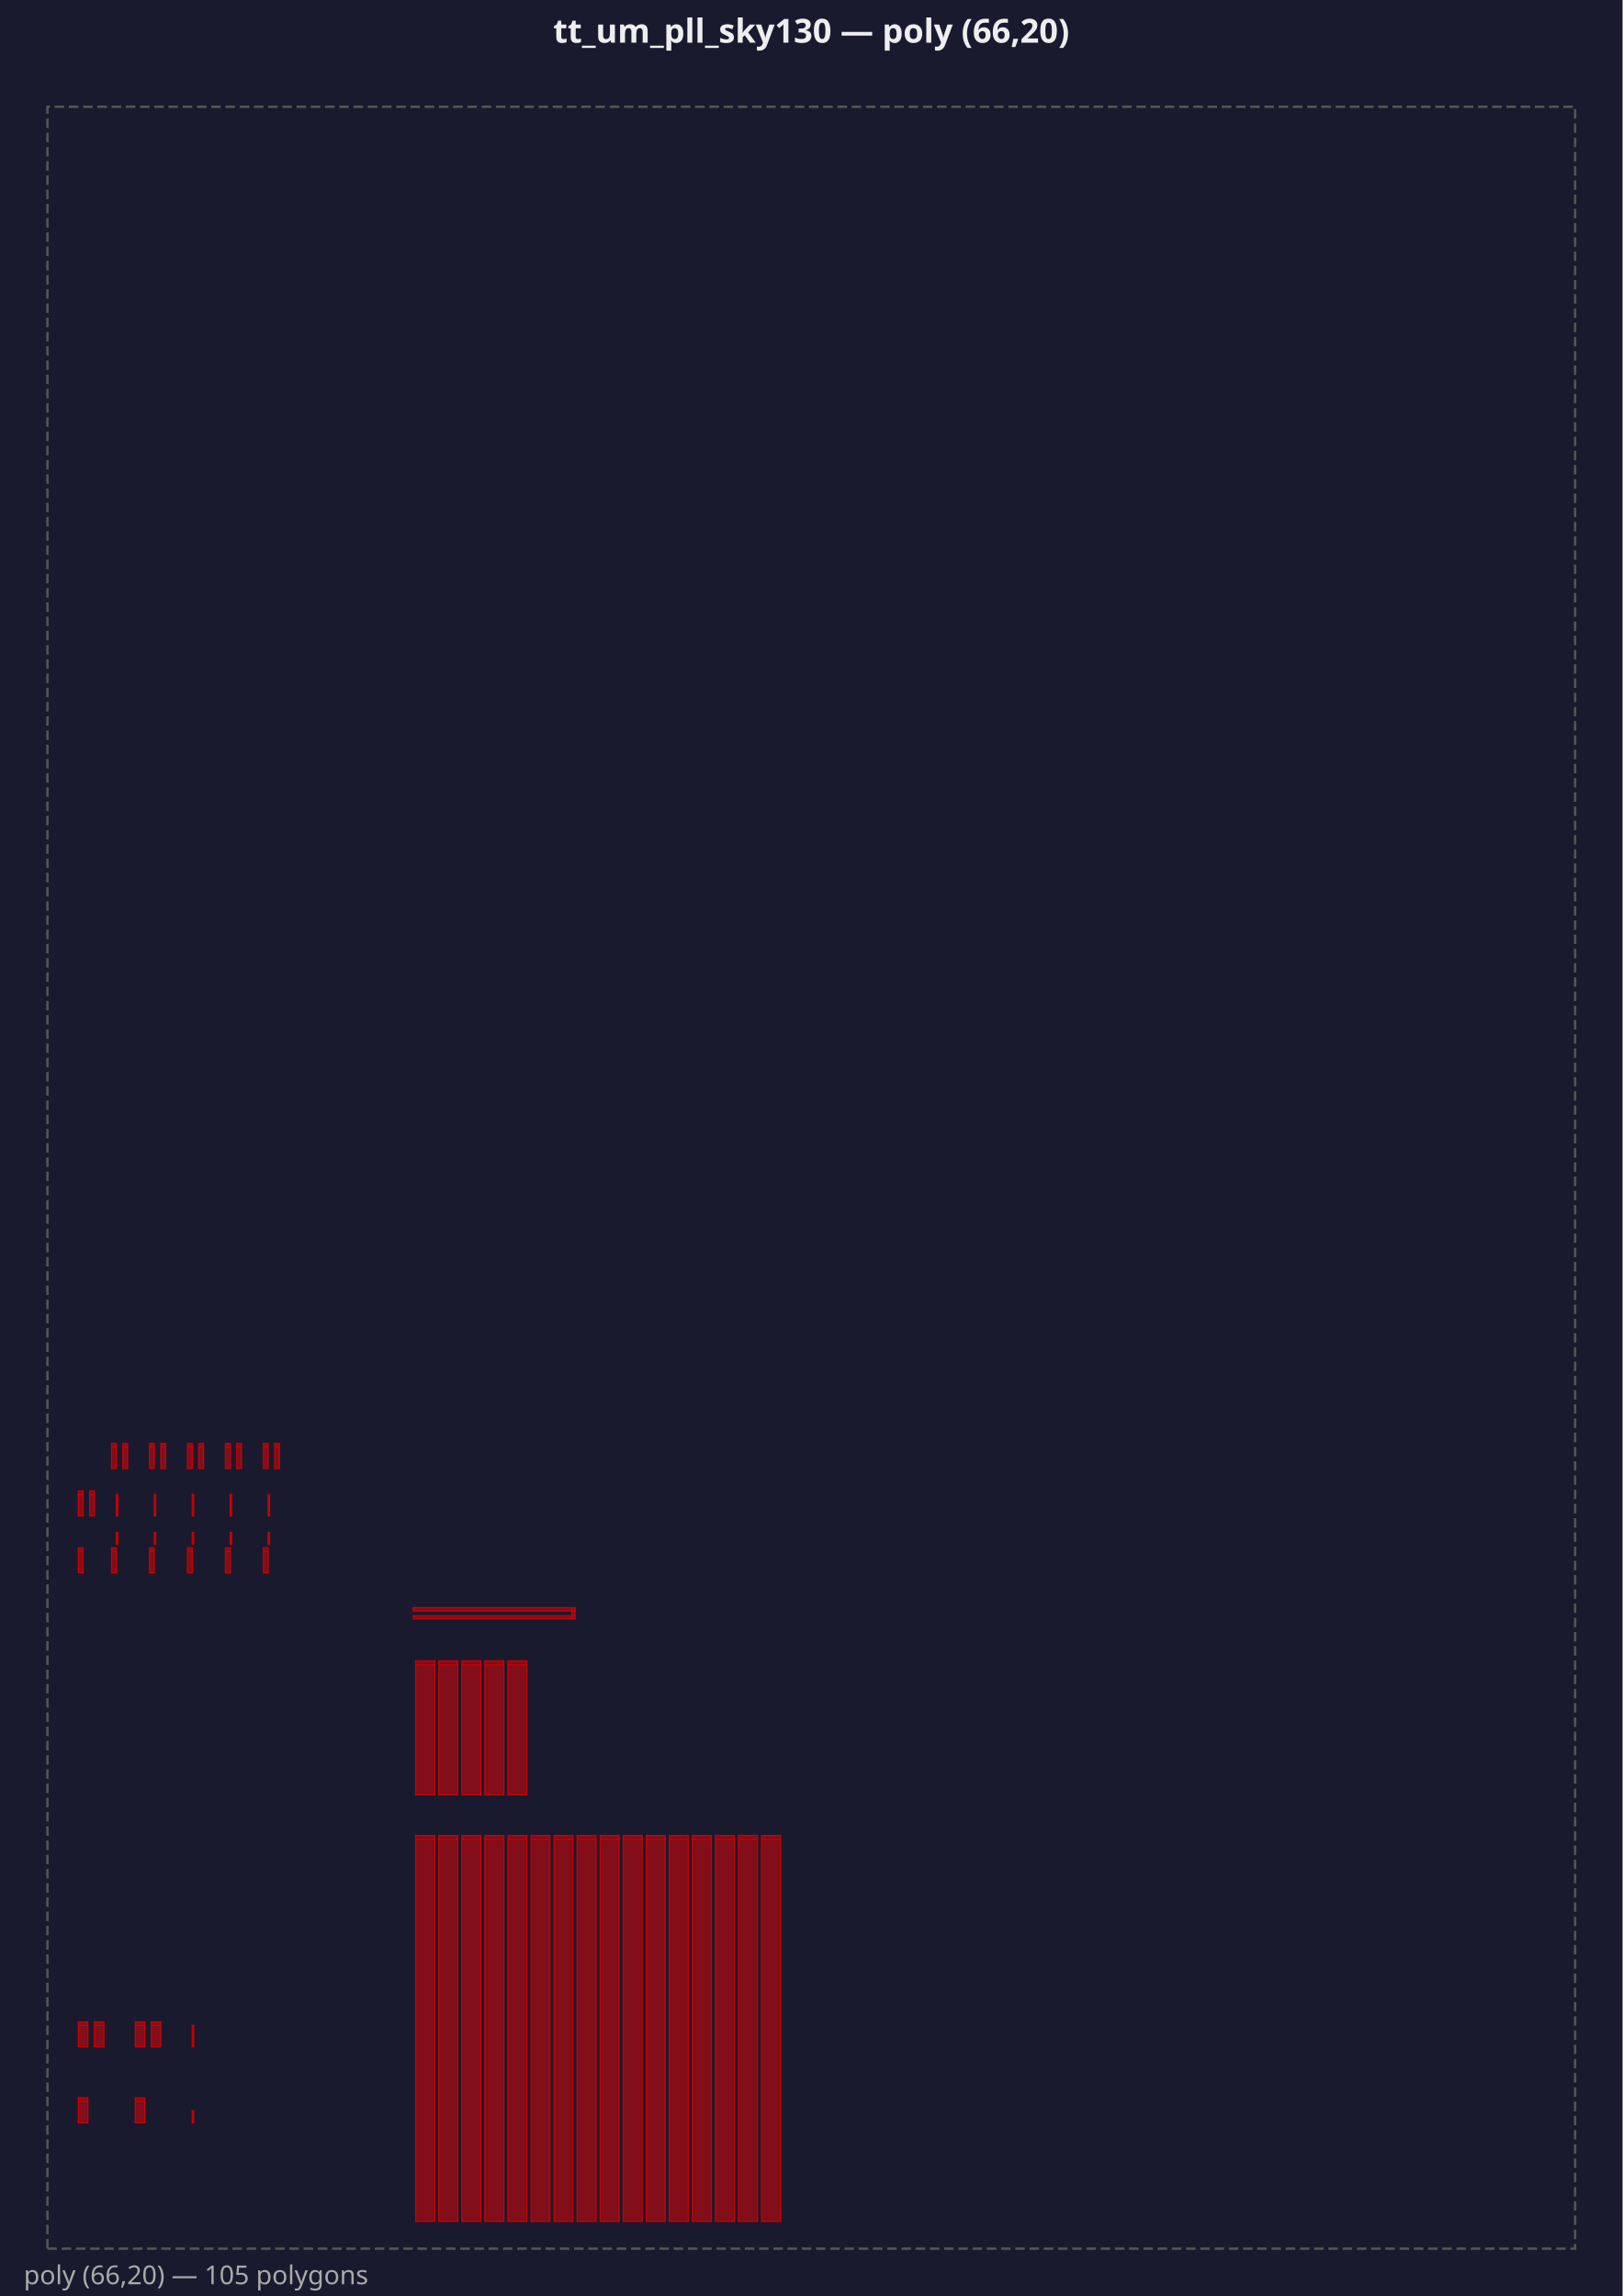
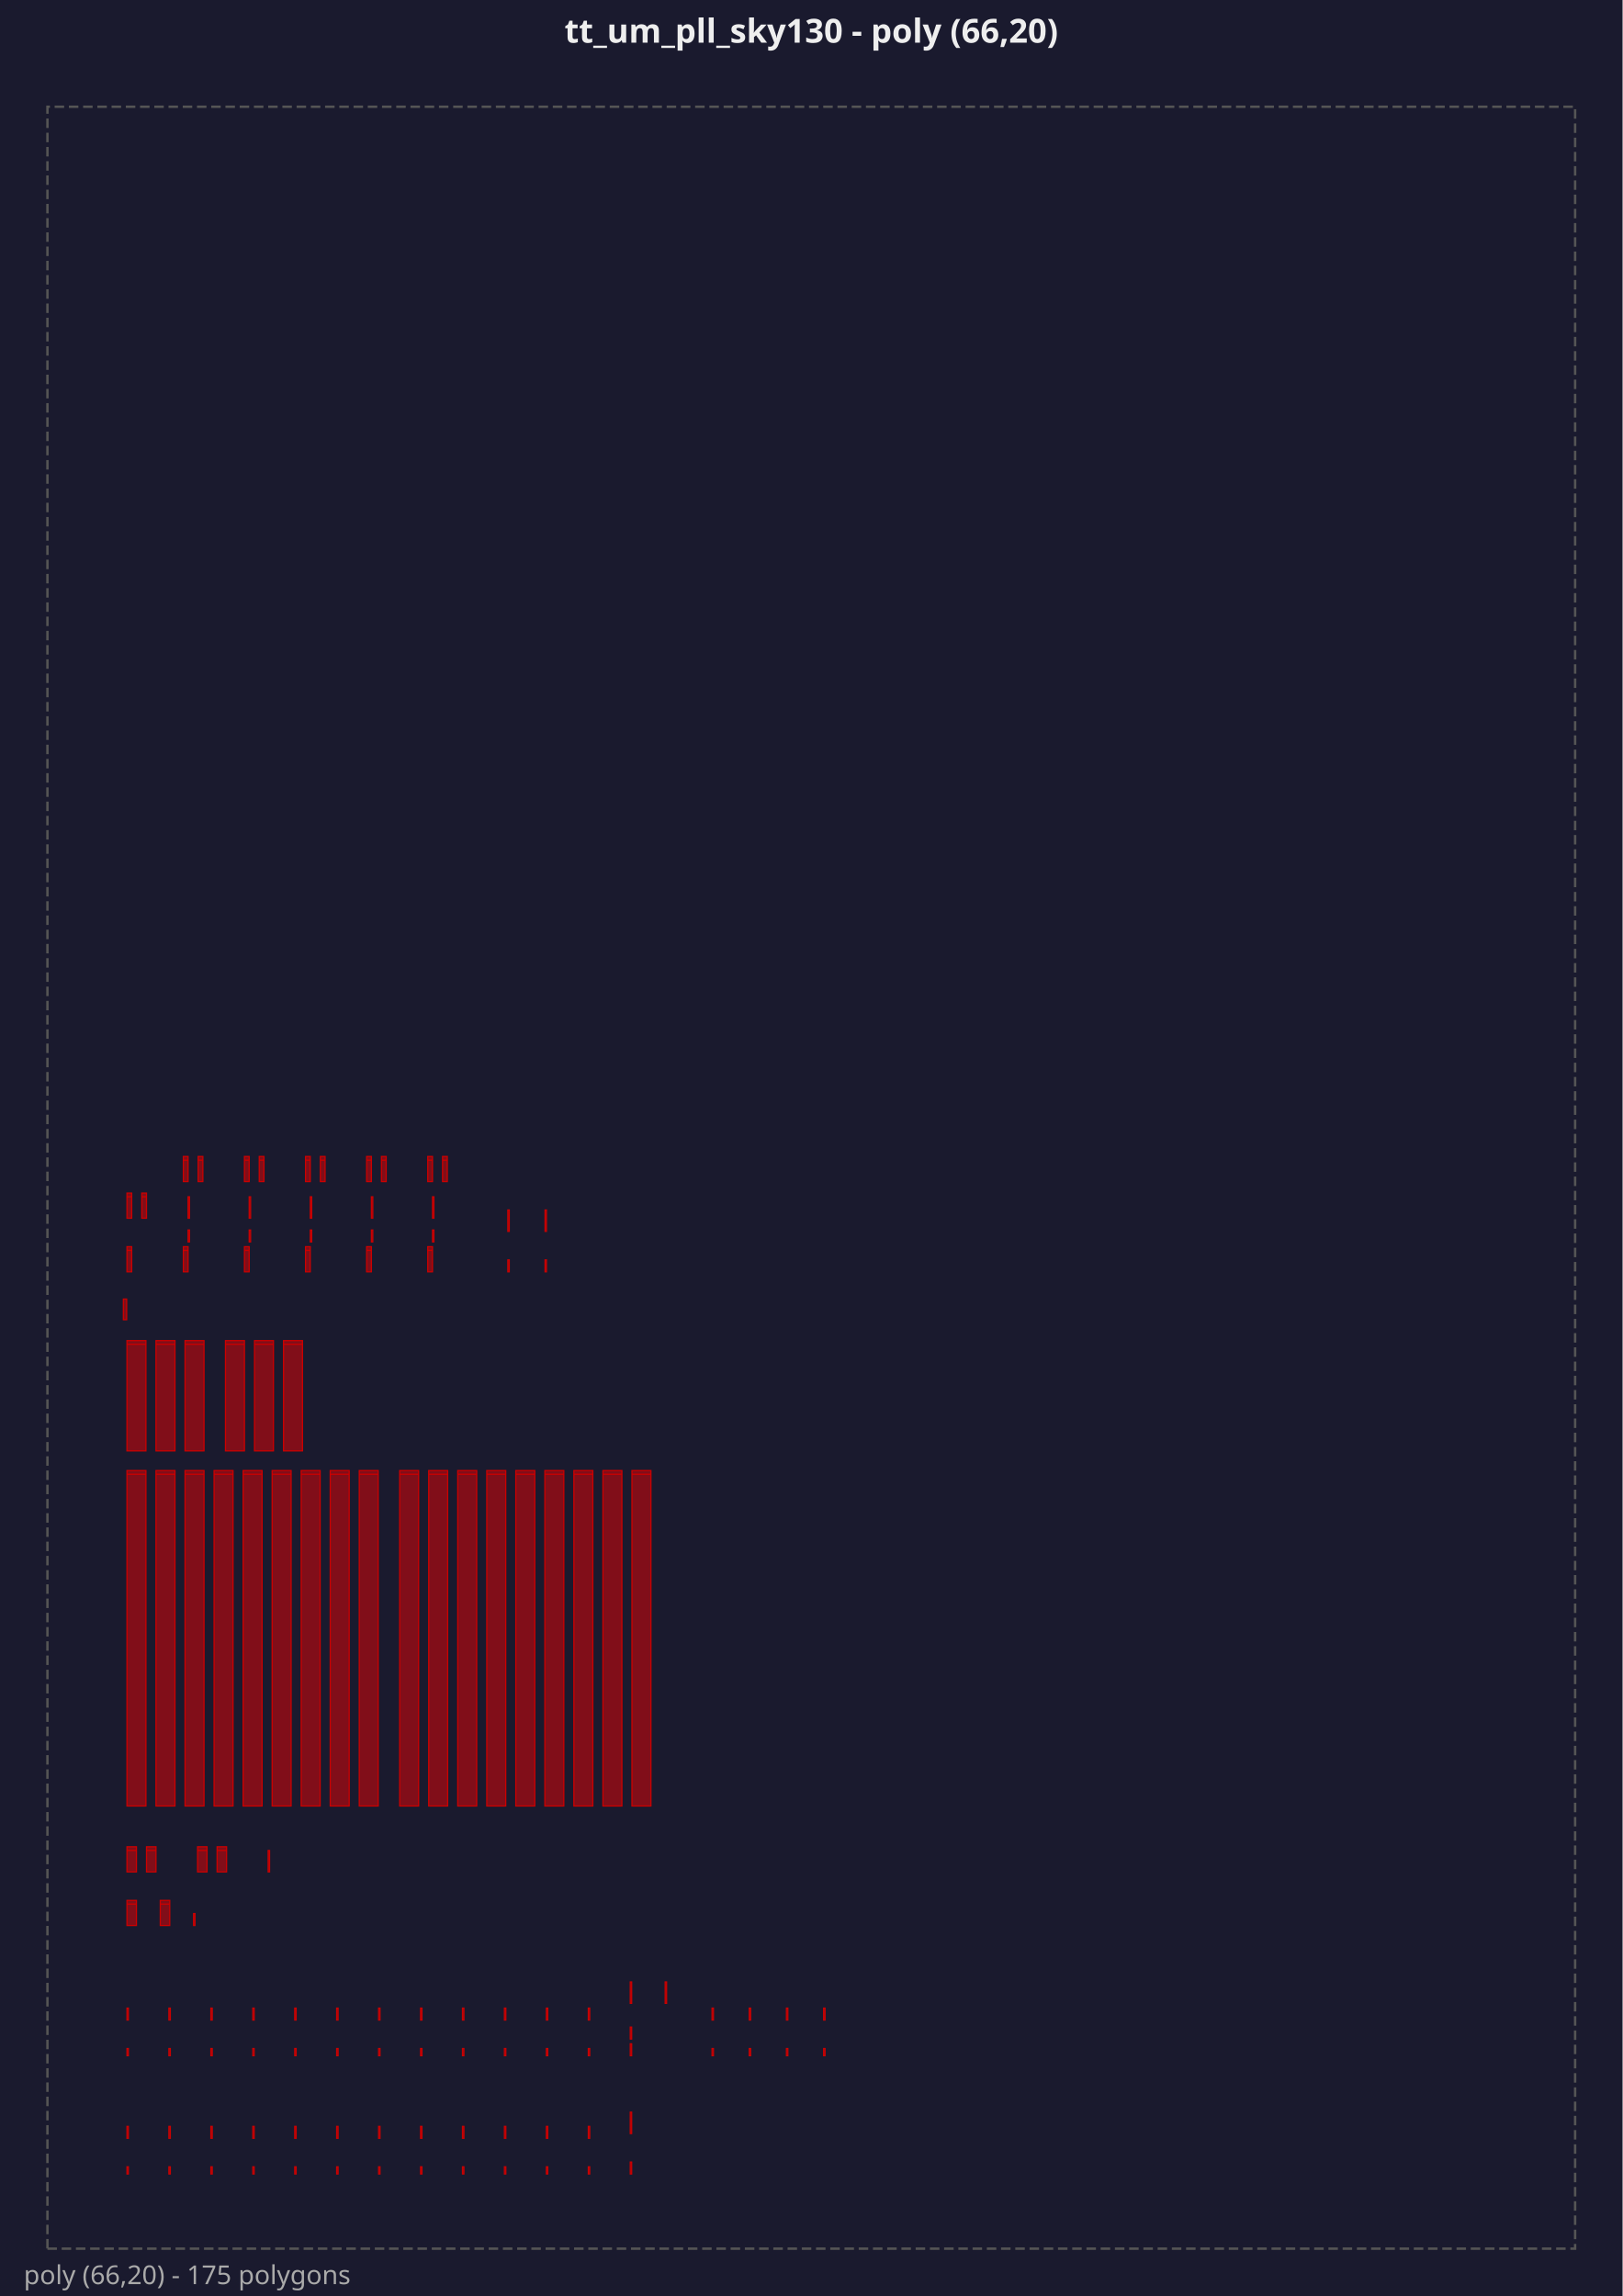
<svg xmlns="http://www.w3.org/2000/svg" width="684.0" height="968.0" viewBox="0 0 684.0 968.0">
  <rect width="100%" height="100%" fill="#1a1a2e" />
-   <text x="342.0" y="18" font-family="sans-serif" font-size="14" fill="#eee" text-anchor="middle" font-weight="bold">tt_um_pll_sky130 — poly (66,20)</text>
+   <text x="342.0" y="18" font-family="sans-serif" font-size="14" fill="#eee" text-anchor="middle" font-weight="bold">tt_um_pll_sky130 - poly (66,20)</text>
  <g transform="translate(0, 25)">
    <path d="M 20.00,923.04 L 664.00,923.04 L 664.00,20.00 L 20.00,20.00 Z" fill="none" stroke="#555555" stroke-width="1" stroke-dasharray="4,2" />
-     <path d="M 33.04,837.96 L 37.04,837.96 L 37.04,828.92 L 33.04,828.92 Z M 33.04,828.92 L 37.04,828.92 L 37.04,827.44 L 33.04,827.44 Z M 39.80,837.96 L 43.80,837.96 L 43.80,828.92 L 39.80,828.92 Z M 39.80,828.92 L 43.80,828.92 L 43.80,827.44 L 39.80,827.44 Z M 57.04,837.96 L 61.04,837.96 L 61.04,828.92 L 57.04,828.92 Z M 57.04,828.92 L 61.04,828.92 L 61.04,827.44 L 57.04,827.44 Z M 63.80,837.96 L 67.80,837.96 L 67.80,828.92 L 63.80,828.92 Z M 63.80,828.92 L 67.80,828.92 L 67.80,827.44 L 63.80,827.44 Z M 81.04,837.96 L 81.64,837.96 L 81.64,828.92 L 81.04,828.92 Z M 33.04,869.96 L 37.04,869.96 L 37.04,860.92 L 33.04,860.92 Z M 33.04,860.92 L 37.04,860.92 L 37.04,859.44 L 33.04,859.44 Z M 57.04,869.96 L 61.04,869.96 L 61.04,860.92 L 57.04,860.92 Z M 57.04,860.92 L 61.04,860.92 L 61.04,859.44 L 57.04,859.44 Z M 81.04,869.96 L 81.64,869.96 L 81.64,864.92 L 81.04,864.92 Z M 175.24,911.56 L 183.24,911.56 L 183.24,750.52 L 175.24,750.52 Z M 184.96,911.56 L 192.96,911.56 L 192.96,750.52 L 184.96,750.52 Z M 194.68,911.56 L 202.68,911.56 L 202.68,750.52 L 194.68,750.52 Z M 204.40,911.56 L 212.40,911.56 L 212.40,750.52 L 204.40,750.52 Z M 214.12,911.56 L 222.12,911.56 L 222.12,750.52 L 214.12,750.52 Z M 223.84,911.56 L 231.84,911.56 L 231.84,750.52 L 223.84,750.52 Z M 233.56,911.56 L 241.56,911.56 L 241.56,750.52 L 233.56,750.52 Z M 243.28,911.56 L 251.28,911.56 L 251.28,750.52 L 243.28,750.52 Z M 253.00,911.56 L 261.00,911.56 L 261.00,750.52 L 253.00,750.52 Z M 262.72,911.56 L 270.72,911.56 L 270.72,750.52 L 262.72,750.52 Z M 272.44,911.56 L 280.44,911.56 L 280.44,750.52 L 272.44,750.52 Z M 282.16,911.56 L 290.16,911.56 L 290.16,750.52 L 282.16,750.52 Z M 291.88,911.56 L 299.88,911.56 L 299.88,750.52 L 291.88,750.52 Z M 301.60,911.56 L 309.60,911.56 L 309.60,750.52 L 301.60,750.52 Z M 311.32,911.56 L 319.32,911.56 L 319.32,750.52 L 311.32,750.52 Z M 321.04,911.56 L 329.04,911.56 L 329.04,750.52 L 321.04,750.52 Z M 175.24,750.52 L 183.24,750.52 L 183.24,748.84 L 175.24,748.84 Z M 184.96,750.52 L 192.96,750.52 L 192.96,748.84 L 184.96,748.84 Z M 194.68,750.52 L 202.68,750.52 L 202.68,748.84 L 194.68,748.84 Z M 204.40,750.52 L 212.40,750.52 L 212.40,748.84 L 204.40,748.84 Z M 214.12,750.52 L 222.12,750.52 L 222.12,748.84 L 214.12,748.84 Z M 223.84,750.52 L 231.84,750.52 L 231.84,748.84 L 223.84,748.84 Z M 233.56,750.52 L 241.56,750.52 L 241.56,748.84 L 233.56,748.84 Z M 243.28,750.52 L 251.28,750.52 L 251.28,748.84 L 243.28,748.84 Z M 253.00,750.52 L 261.00,750.52 L 261.00,748.84 L 253.00,748.84 Z M 262.72,750.52 L 270.72,750.52 L 270.72,748.84 L 262.72,748.84 Z M 272.44,750.52 L 280.44,750.52 L 280.44,748.84 L 272.44,748.84 Z M 282.16,750.52 L 290.16,750.52 L 290.16,748.84 L 282.16,748.84 Z M 291.88,750.52 L 299.88,750.52 L 299.88,748.84 L 291.88,748.84 Z M 301.60,750.52 L 309.60,750.52 L 309.60,748.84 L 301.60,748.84 Z M 311.32,750.52 L 319.32,750.52 L 319.32,748.84 L 311.32,748.84 Z M 321.04,750.52 L 329.04,750.52 L 329.04,748.84 L 321.04,748.84 Z M 175.24,731.72 L 183.24,731.72 L 183.24,676.91 L 175.24,676.91 Z M 184.96,731.72 L 192.96,731.72 L 192.96,676.91 L 184.96,676.91 Z M 194.68,731.72 L 202.68,731.72 L 202.68,676.91 L 194.68,676.91 Z M 204.40,731.72 L 212.40,731.72 L 212.40,676.91 L 204.40,676.91 Z M 214.12,731.72 L 222.12,731.72 L 222.12,676.91 L 214.12,676.91 Z M 175.24,676.91 L 183.24,676.91 L 183.24,675.23 L 175.24,675.23 Z M 184.96,676.91 L 192.96,676.91 L 192.96,675.23 L 184.96,675.23 Z M 194.68,676.91 L 202.68,676.91 L 202.68,675.23 L 194.68,675.23 Z M 204.40,676.91 L 212.40,676.91 L 212.40,675.23 L 204.40,675.23 Z M 214.12,676.91 L 222.12,676.91 L 222.12,675.23 L 214.12,675.23 Z M 174.20,657.59 L 242.46,657.59 L 242.46,656.19 L 174.20,656.19 Z M 241.06,657.59 L 242.46,657.59 L 242.46,652.79 L 241.06,652.79 Z M 174.20,654.19 L 242.46,654.19 L 242.46,652.79 L 174.20,652.79 Z M 33.04,614.11 L 35.04,614.11 L 35.04,605.07 L 33.04,605.07 Z M 33.04,605.07 L 35.04,605.07 L 35.04,603.59 L 33.04,603.59 Z M 37.80,614.11 L 39.80,614.11 L 39.80,605.07 L 37.80,605.07 Z M 37.80,605.07 L 39.80,605.07 L 39.80,603.59 L 37.80,603.59 Z M 33.04,638.11 L 35.04,638.11 L 35.04,629.07 L 33.04,629.07 Z M 33.04,629.07 L 35.04,629.07 L 35.04,627.59 L 33.04,627.59 Z M 47.04,594.11 L 49.04,594.11 L 49.04,585.07 L 47.04,585.07 Z M 47.04,585.07 L 49.04,585.07 L 49.04,583.59 L 47.04,583.59 Z M 51.80,594.11 L 53.80,594.11 L 53.80,585.07 L 51.80,585.07 Z M 51.80,585.07 L 53.80,585.07 L 53.80,583.59 L 51.80,583.59 Z M 49.04,614.11 L 49.64,614.11 L 49.64,605.07 L 49.04,605.07 Z M 49.04,626.11 L 49.64,626.11 L 49.64,621.07 L 49.04,621.07 Z M 47.04,638.11 L 49.04,638.11 L 49.04,629.07 L 47.04,629.07 Z M 47.04,629.07 L 49.04,629.07 L 49.04,627.59 L 47.04,627.59 Z M 63.04,594.11 L 65.04,594.11 L 65.04,585.07 L 63.04,585.07 Z M 63.04,585.07 L 65.04,585.07 L 65.04,583.59 L 63.04,583.59 Z M 67.80,594.11 L 69.80,594.11 L 69.80,585.07 L 67.80,585.07 Z M 67.80,585.07 L 69.80,585.07 L 69.80,583.59 L 67.80,583.59 Z M 65.04,614.11 L 65.64,614.11 L 65.64,605.07 L 65.04,605.07 Z M 65.04,626.11 L 65.64,626.11 L 65.64,621.07 L 65.04,621.07 Z M 63.04,638.11 L 65.04,638.11 L 65.04,629.07 L 63.04,629.07 Z M 63.04,629.07 L 65.04,629.07 L 65.04,627.59 L 63.04,627.59 Z M 79.04,594.11 L 81.04,594.11 L 81.04,585.07 L 79.04,585.07 Z M 79.04,585.07 L 81.04,585.07 L 81.04,583.59 L 79.04,583.59 Z M 83.80,594.11 L 85.80,594.11 L 85.80,585.07 L 83.80,585.07 Z M 83.80,585.07 L 85.80,585.07 L 85.80,583.59 L 83.80,583.59 Z M 81.04,614.11 L 81.64,614.11 L 81.64,605.07 L 81.04,605.07 Z M 81.04,626.11 L 81.64,626.11 L 81.64,621.07 L 81.04,621.07 Z M 79.04,638.11 L 81.04,638.11 L 81.04,629.07 L 79.04,629.07 Z M 79.04,629.07 L 81.04,629.07 L 81.04,627.59 L 79.04,627.59 Z M 95.04,594.11 L 97.04,594.11 L 97.04,585.07 L 95.04,585.07 Z M 95.04,585.07 L 97.04,585.07 L 97.04,583.59 L 95.04,583.59 Z M 99.80,594.11 L 101.80,594.11 L 101.80,585.07 L 99.80,585.07 Z M 99.80,585.07 L 101.80,585.07 L 101.80,583.59 L 99.80,583.59 Z M 97.04,614.11 L 97.64,614.11 L 97.64,605.07 L 97.04,605.07 Z M 97.04,626.11 L 97.64,626.11 L 97.64,621.07 L 97.04,621.07 Z M 95.04,638.11 L 97.04,638.11 L 97.04,629.07 L 95.04,629.07 Z M 95.04,629.07 L 97.04,629.07 L 97.04,627.59 L 95.04,627.59 Z M 111.04,594.11 L 113.04,594.11 L 113.04,585.07 L 111.04,585.07 Z M 111.04,585.07 L 113.04,585.07 L 113.04,583.59 L 111.04,583.59 Z M 115.80,594.11 L 117.80,594.11 L 117.80,585.07 L 115.80,585.07 Z M 115.80,585.07 L 117.80,585.07 L 117.80,583.59 L 115.80,583.59 Z M 113.04,614.11 L 113.64,614.11 L 113.64,605.07 L 113.04,605.07 Z M 113.04,626.11 L 113.64,626.11 L 113.64,621.07 L 113.04,621.07 Z M 111.04,638.11 L 113.04,638.11 L 113.04,629.07 L 111.04,629.07 Z M 111.04,629.07 L 113.04,629.07 L 113.04,627.59 L 111.04,627.59 Z" fill="#FF0000" fill-opacity="0.45" stroke="#cc0000" stroke-width="0.5" />
-     <text x="10" y="938.04" font-family="sans-serif" font-size="11" fill="#aaaaaa">poly (66,20) — 105 polygons</text>
+     <path d="M 53.52,891.56 L 54.12,891.56 L 54.12,888.52 L 53.52,888.52 Z M 53.52,876.52 L 54.12,876.52 L 54.12,871.48 L 53.52,871.48 Z M 71.20,891.56 L 71.80,891.56 L 71.80,888.52 L 71.20,888.52 Z M 71.20,876.52 L 71.80,876.52 L 71.80,871.48 L 71.20,871.48 Z M 88.88,891.56 L 89.48,891.56 L 89.48,888.52 L 88.88,888.52 Z M 88.88,876.52 L 89.48,876.52 L 89.48,871.48 L 88.88,871.48 Z M 106.56,891.56 L 107.16,891.56 L 107.16,888.52 L 106.56,888.52 Z M 106.56,876.52 L 107.16,876.52 L 107.16,871.48 L 106.56,871.48 Z M 124.24,891.56 L 124.84,891.56 L 124.84,888.52 L 124.24,888.52 Z M 124.24,876.52 L 124.84,876.52 L 124.84,871.48 L 124.24,871.48 Z M 141.92,891.56 L 142.52,891.56 L 142.52,888.52 L 141.92,888.52 Z M 141.92,876.52 L 142.52,876.52 L 142.52,871.48 L 141.92,871.48 Z M 159.60,891.56 L 160.20,891.56 L 160.20,888.52 L 159.60,888.52 Z M 159.60,876.52 L 160.20,876.52 L 160.20,871.48 L 159.60,871.48 Z M 177.28,891.56 L 177.88,891.56 L 177.88,888.52 L 177.28,888.52 Z M 177.28,876.52 L 177.88,876.52 L 177.88,871.48 L 177.28,871.48 Z M 194.96,891.56 L 195.56,891.56 L 195.56,888.52 L 194.96,888.52 Z M 194.96,876.52 L 195.56,876.52 L 195.56,871.48 L 194.96,871.48 Z M 212.64,891.56 L 213.24,891.56 L 213.24,888.52 L 212.64,888.52 Z M 212.64,876.52 L 213.24,876.52 L 213.24,871.48 L 212.64,871.48 Z M 230.32,891.56 L 230.92,891.56 L 230.92,888.52 L 230.32,888.52 Z M 230.32,876.52 L 230.92,876.52 L 230.92,871.48 L 230.32,871.48 Z M 248.00,891.56 L 248.60,891.56 L 248.60,888.52 L 248.00,888.52 Z M 248.00,876.52 L 248.60,876.52 L 248.60,871.48 L 248.00,871.48 Z M 265.68,891.56 L 266.28,891.56 L 266.28,886.52 L 265.68,886.52 Z M 265.68,874.52 L 266.28,874.52 L 266.28,865.48 L 265.68,865.48 Z M 53.52,488.60 L 55.52,488.60 L 55.52,479.56 L 53.52,479.56 Z M 53.52,479.56 L 55.52,479.56 L 55.52,478.00 L 53.52,478.00 Z M 59.76,488.60 L 61.76,488.60 L 61.76,479.56 L 59.76,479.56 Z M 59.76,479.56 L 61.76,479.56 L 61.76,478.00 L 59.76,478.00 Z M 53.52,511.20 L 55.52,511.20 L 55.52,502.16 L 53.52,502.16 Z M 53.52,502.16 L 55.52,502.16 L 55.52,500.60 L 53.52,500.60 Z M 77.28,473.16 L 79.28,473.16 L 79.28,464.12 L 77.28,464.12 Z M 77.28,464.12 L 79.28,464.12 L 79.28,462.56 L 77.28,462.56 Z M 83.52,473.16 L 85.52,473.16 L 85.52,464.12 L 83.52,464.12 Z M 83.52,464.12 L 85.52,464.12 L 85.52,462.56 L 83.52,462.56 Z M 79.28,488.60 L 79.88,488.60 L 79.88,479.56 L 79.28,479.56 Z M 79.28,498.60 L 79.88,498.60 L 79.88,493.56 L 79.28,493.56 Z M 77.28,511.20 L 79.28,511.20 L 79.28,502.16 L 77.28,502.16 Z M 77.28,502.16 L 79.28,502.16 L 79.28,500.60 L 77.28,500.60 Z M 103.04,473.16 L 105.04,473.16 L 105.04,464.12 L 103.04,464.12 Z M 103.04,464.12 L 105.04,464.12 L 105.04,462.56 L 103.04,462.56 Z M 109.28,473.16 L 111.28,473.16 L 111.28,464.12 L 109.28,464.12 Z M 109.28,464.12 L 111.28,464.12 L 111.28,462.56 L 109.28,462.56 Z M 105.04,488.60 L 105.64,488.60 L 105.64,479.56 L 105.04,479.56 Z M 105.04,498.60 L 105.64,498.60 L 105.64,493.56 L 105.04,493.56 Z M 103.04,511.20 L 105.04,511.20 L 105.04,502.16 L 103.04,502.16 Z M 103.04,502.16 L 105.04,502.16 L 105.04,500.60 L 103.04,500.60 Z M 128.80,473.16 L 130.80,473.16 L 130.80,464.12 L 128.80,464.12 Z M 128.80,464.12 L 130.80,464.12 L 130.80,462.56 L 128.80,462.56 Z M 135.04,473.16 L 137.04,473.16 L 137.04,464.12 L 135.04,464.12 Z M 135.04,464.12 L 137.04,464.12 L 137.04,462.56 L 135.04,462.56 Z M 130.80,488.60 L 131.40,488.60 L 131.40,479.56 L 130.80,479.56 Z M 130.80,498.60 L 131.40,498.60 L 131.40,493.56 L 130.80,493.56 Z M 128.80,511.20 L 130.80,511.20 L 130.80,502.16 L 128.80,502.16 Z M 128.80,502.16 L 130.80,502.16 L 130.80,500.60 L 128.80,500.60 Z M 154.56,473.16 L 156.56,473.16 L 156.56,464.12 L 154.56,464.12 Z M 154.56,464.12 L 156.56,464.12 L 156.56,462.56 L 154.56,462.56 Z M 160.80,473.16 L 162.80,473.16 L 162.80,464.12 L 160.80,464.12 Z M 160.80,464.12 L 162.80,464.12 L 162.80,462.56 L 160.80,462.56 Z M 156.56,488.60 L 157.16,488.60 L 157.16,479.56 L 156.56,479.56 Z M 156.56,498.60 L 157.16,498.60 L 157.16,493.56 L 156.56,493.56 Z M 154.56,511.20 L 156.56,511.20 L 156.56,502.16 L 154.56,502.16 Z M 154.56,502.16 L 156.56,502.16 L 156.56,500.60 L 154.56,500.60 Z M 180.32,473.16 L 182.32,473.16 L 182.32,464.12 L 180.32,464.12 Z M 180.32,464.12 L 182.32,464.12 L 182.32,462.56 L 180.32,462.56 Z M 186.56,473.16 L 188.56,473.16 L 188.56,464.12 L 186.56,464.12 Z M 186.56,464.12 L 188.56,464.12 L 188.56,462.56 L 186.56,462.56 Z M 182.32,488.60 L 182.92,488.60 L 182.92,479.56 L 182.32,479.56 Z M 182.32,498.60 L 182.92,498.60 L 182.92,493.56 L 182.32,493.56 Z M 180.32,511.20 L 182.32,511.20 L 182.32,502.16 L 180.32,502.16 Z M 180.32,502.16 L 182.32,502.16 L 182.32,500.60 L 180.32,500.60 Z M 214.08,511.20 L 214.68,511.20 L 214.68,506.16 L 214.08,506.16 Z M 214.08,494.16 L 214.68,494.16 L 214.68,485.12 L 214.08,485.12 Z M 229.76,511.20 L 230.36,511.20 L 230.36,506.16 L 229.76,506.16 Z M 229.76,494.16 L 230.36,494.16 L 230.36,485.12 L 229.76,485.12 Z M 53.52,736.42 L 61.52,736.42 L 61.52,596.54 L 53.52,596.54 Z M 53.52,596.54 L 61.52,596.54 L 61.52,594.98 L 53.52,594.98 Z M 65.76,736.42 L 73.76,736.42 L 73.76,596.54 L 65.76,596.54 Z M 65.76,596.54 L 73.76,596.54 L 73.76,594.98 L 65.76,594.98 Z M 78.00,736.42 L 86.00,736.42 L 86.00,596.54 L 78.00,596.54 Z M 78.00,596.54 L 86.00,596.54 L 86.00,594.98 L 78.00,594.98 Z M 90.24,736.42 L 98.24,736.42 L 98.24,596.54 L 90.24,596.54 Z M 90.24,596.54 L 98.24,596.54 L 98.24,594.98 L 90.24,594.98 Z M 102.48,736.42 L 110.48,736.42 L 110.48,596.54 L 102.48,596.54 Z M 102.48,596.54 L 110.48,596.54 L 110.48,594.98 L 102.48,594.98 Z M 114.72,736.42 L 122.72,736.42 L 122.72,596.54 L 114.72,596.54 Z M 114.72,596.54 L 122.72,596.54 L 122.72,594.98 L 114.72,594.98 Z M 126.96,736.42 L 134.96,736.42 L 134.96,596.54 L 126.96,596.54 Z M 126.96,596.54 L 134.96,596.54 L 134.96,594.98 L 126.96,594.98 Z M 139.20,736.42 L 147.20,736.42 L 147.20,596.54 L 139.20,596.54 Z M 139.20,596.54 L 147.20,596.54 L 147.20,594.98 L 139.20,594.98 Z M 151.44,736.42 L 159.44,736.42 L 159.44,596.54 L 151.44,596.54 Z M 151.44,596.54 L 159.44,596.54 L 159.44,594.98 L 151.44,594.98 Z M 168.48,736.42 L 176.48,736.42 L 176.48,596.54 L 168.48,596.54 Z M 168.48,596.54 L 176.48,596.54 L 176.48,594.98 L 168.48,594.98 Z M 180.72,736.42 L 188.72,736.42 L 188.72,596.54 L 180.72,596.54 Z M 180.72,596.54 L 188.72,596.54 L 188.72,594.98 L 180.72,594.98 Z M 192.96,736.42 L 200.96,736.42 L 200.96,596.54 L 192.96,596.54 Z M 192.96,596.54 L 200.96,596.54 L 200.96,594.98 L 192.96,594.98 Z M 205.20,736.42 L 213.20,736.42 L 213.20,596.54 L 205.20,596.54 Z M 205.20,596.54 L 213.20,596.54 L 213.20,594.98 L 205.20,594.98 Z M 217.44,736.42 L 225.44,736.42 L 225.44,596.54 L 217.44,596.54 Z M 217.44,596.54 L 225.44,596.54 L 225.44,594.98 L 217.44,594.98 Z M 229.68,736.42 L 237.68,736.42 L 237.68,596.54 L 229.68,596.54 Z M 229.68,596.54 L 237.68,596.54 L 237.68,594.98 L 229.68,594.98 Z M 241.92,736.42 L 249.92,736.42 L 249.92,596.54 L 241.92,596.54 Z M 241.92,596.54 L 249.92,596.54 L 249.92,594.98 L 241.92,594.98 Z M 254.16,736.42 L 262.16,736.42 L 262.16,596.54 L 254.16,596.54 Z M 254.16,596.54 L 262.16,596.54 L 262.16,594.98 L 254.16,594.98 Z M 266.40,736.42 L 274.40,736.42 L 274.40,596.54 L 266.40,596.54 Z M 266.40,596.54 L 274.40,596.54 L 274.40,594.98 L 266.40,594.98 Z M 53.52,586.70 L 61.52,586.70 L 61.52,541.76 L 53.52,541.76 Z M 53.52,541.76 L 61.52,541.76 L 61.52,540.20 L 53.52,540.20 Z M 65.76,586.70 L 73.76,586.70 L 73.76,541.76 L 65.76,541.76 Z M 65.76,541.76 L 73.76,541.76 L 73.76,540.20 L 65.76,540.20 Z M 78.00,586.70 L 86.00,586.70 L 86.00,541.76 L 78.00,541.76 Z M 78.00,541.76 L 86.00,541.76 L 86.00,540.20 L 78.00,540.20 Z M 95.04,586.70 L 103.04,586.70 L 103.04,541.76 L 95.04,541.76 Z M 95.04,541.76 L 103.04,541.76 L 103.04,540.20 L 95.04,540.20 Z M 107.28,586.70 L 115.28,586.70 L 115.28,541.76 L 107.28,541.76 Z M 107.28,541.76 L 115.28,541.76 L 115.28,540.20 L 107.28,540.20 Z M 119.52,586.70 L 127.52,586.70 L 127.52,541.76 L 119.52,541.76 Z M 119.52,541.76 L 127.52,541.76 L 127.52,540.20 L 119.52,540.20 Z M 52.00,531.40 L 53.40,531.40 L 53.40,522.68 L 52.00,522.68 Z M 53.52,764.20 L 57.52,764.20 L 57.52,755.16 L 53.52,755.16 Z M 53.52,755.16 L 57.52,755.16 L 57.52,753.60 L 53.52,753.60 Z M 61.76,764.20 L 65.76,764.20 L 65.76,755.16 L 61.76,755.16 Z M 61.76,755.16 L 65.76,755.16 L 65.76,753.60 L 61.76,753.60 Z M 83.28,764.20 L 87.28,764.20 L 87.28,755.16 L 83.28,755.16 Z M 83.28,755.16 L 87.28,755.16 L 87.28,753.60 L 83.28,753.60 Z M 91.52,764.20 L 95.52,764.20 L 95.52,755.16 L 91.52,755.16 Z M 91.52,755.16 L 95.52,755.16 L 95.52,753.60 L 91.52,753.60 Z M 113.04,764.20 L 113.64,764.20 L 113.64,755.16 L 113.04,755.16 Z M 53.52,786.80 L 57.52,786.80 L 57.52,777.76 L 53.52,777.76 Z M 53.52,777.76 L 57.52,777.76 L 57.52,776.20 L 53.52,776.20 Z M 67.56,786.80 L 71.56,786.80 L 71.56,777.76 L 67.56,777.76 Z M 67.56,777.76 L 71.56,777.76 L 71.56,776.20 L 67.56,776.20 Z M 81.60,786.80 L 82.20,786.80 L 82.20,781.76 L 81.60,781.76 Z M 53.52,841.70 L 54.12,841.70 L 54.12,838.66 L 53.52,838.66 Z M 53.52,826.66 L 54.12,826.66 L 54.12,821.62 L 53.52,821.62 Z M 71.20,841.70 L 71.80,841.70 L 71.80,838.66 L 71.20,838.66 Z M 71.20,826.66 L 71.80,826.66 L 71.80,821.62 L 71.20,821.62 Z M 88.88,841.70 L 89.48,841.70 L 89.48,838.66 L 88.88,838.66 Z M 88.88,826.66 L 89.48,826.66 L 89.48,821.62 L 88.88,821.62 Z M 106.56,841.70 L 107.16,841.70 L 107.16,838.66 L 106.56,838.66 Z M 106.56,826.66 L 107.16,826.66 L 107.16,821.62 L 106.56,821.62 Z M 124.24,841.70 L 124.84,841.70 L 124.84,838.66 L 124.24,838.66 Z M 124.24,826.66 L 124.84,826.66 L 124.84,821.62 L 124.24,821.62 Z M 141.92,841.70 L 142.52,841.70 L 142.52,838.66 L 141.92,838.66 Z M 141.92,826.66 L 142.52,826.66 L 142.52,821.62 L 141.92,821.62 Z M 159.60,841.70 L 160.20,841.70 L 160.20,838.66 L 159.60,838.66 Z M 159.60,826.66 L 160.20,826.66 L 160.20,821.62 L 159.60,821.62 Z M 177.28,841.70 L 177.88,841.70 L 177.88,838.66 L 177.28,838.66 Z M 177.28,826.66 L 177.88,826.66 L 177.88,821.62 L 177.28,821.62 Z M 194.96,841.70 L 195.56,841.70 L 195.56,838.66 L 194.96,838.66 Z M 194.96,826.66 L 195.56,826.66 L 195.56,821.62 L 194.96,821.62 Z M 212.64,841.70 L 213.24,841.70 L 213.24,838.66 L 212.64,838.66 Z M 212.64,826.66 L 213.24,826.66 L 213.24,821.62 L 212.64,821.62 Z M 230.32,841.70 L 230.92,841.70 L 230.92,838.66 L 230.32,838.66 Z M 230.32,826.66 L 230.92,826.66 L 230.92,821.62 L 230.32,821.62 Z M 248.00,841.70 L 248.60,841.70 L 248.60,838.66 L 248.00,838.66 Z M 248.00,826.66 L 248.60,826.66 L 248.60,821.62 L 248.00,821.62 Z M 265.68,841.70 L 266.28,841.70 L 266.28,836.66 L 265.68,836.66 Z M 265.68,834.66 L 266.28,834.66 L 266.28,829.62 L 265.68,829.62 Z M 265.68,819.62 L 266.28,819.62 L 266.28,810.58 L 265.68,810.58 Z M 280.40,819.62 L 281.00,819.62 L 281.00,810.58 L 280.40,810.58 Z M 300.16,841.70 L 300.76,841.70 L 300.76,838.66 L 300.16,838.66 Z M 300.16,826.66 L 300.76,826.66 L 300.76,821.62 L 300.16,821.62 Z M 315.84,841.70 L 316.44,841.70 L 316.44,838.66 L 315.84,838.66 Z M 315.84,826.66 L 316.44,826.66 L 316.44,821.62 L 315.84,821.62 Z M 331.52,841.70 L 332.12,841.70 L 332.12,838.66 L 331.52,838.66 Z M 331.52,826.66 L 332.12,826.66 L 332.12,821.62 L 331.52,821.62 Z M 347.20,841.70 L 347.80,841.70 L 347.80,838.66 L 347.20,838.66 Z M 347.20,826.66 L 347.80,826.66 L 347.80,821.62 L 347.20,821.62 Z" fill="#FF0000" fill-opacity="0.45" stroke="#cc0000" stroke-width="0.5" />
+     <text x="10" y="938" font-family="sans-serif" font-size="11" fill="#aaaaaa">poly (66,20) - 175 polygons</text>
  </g>
</svg>
